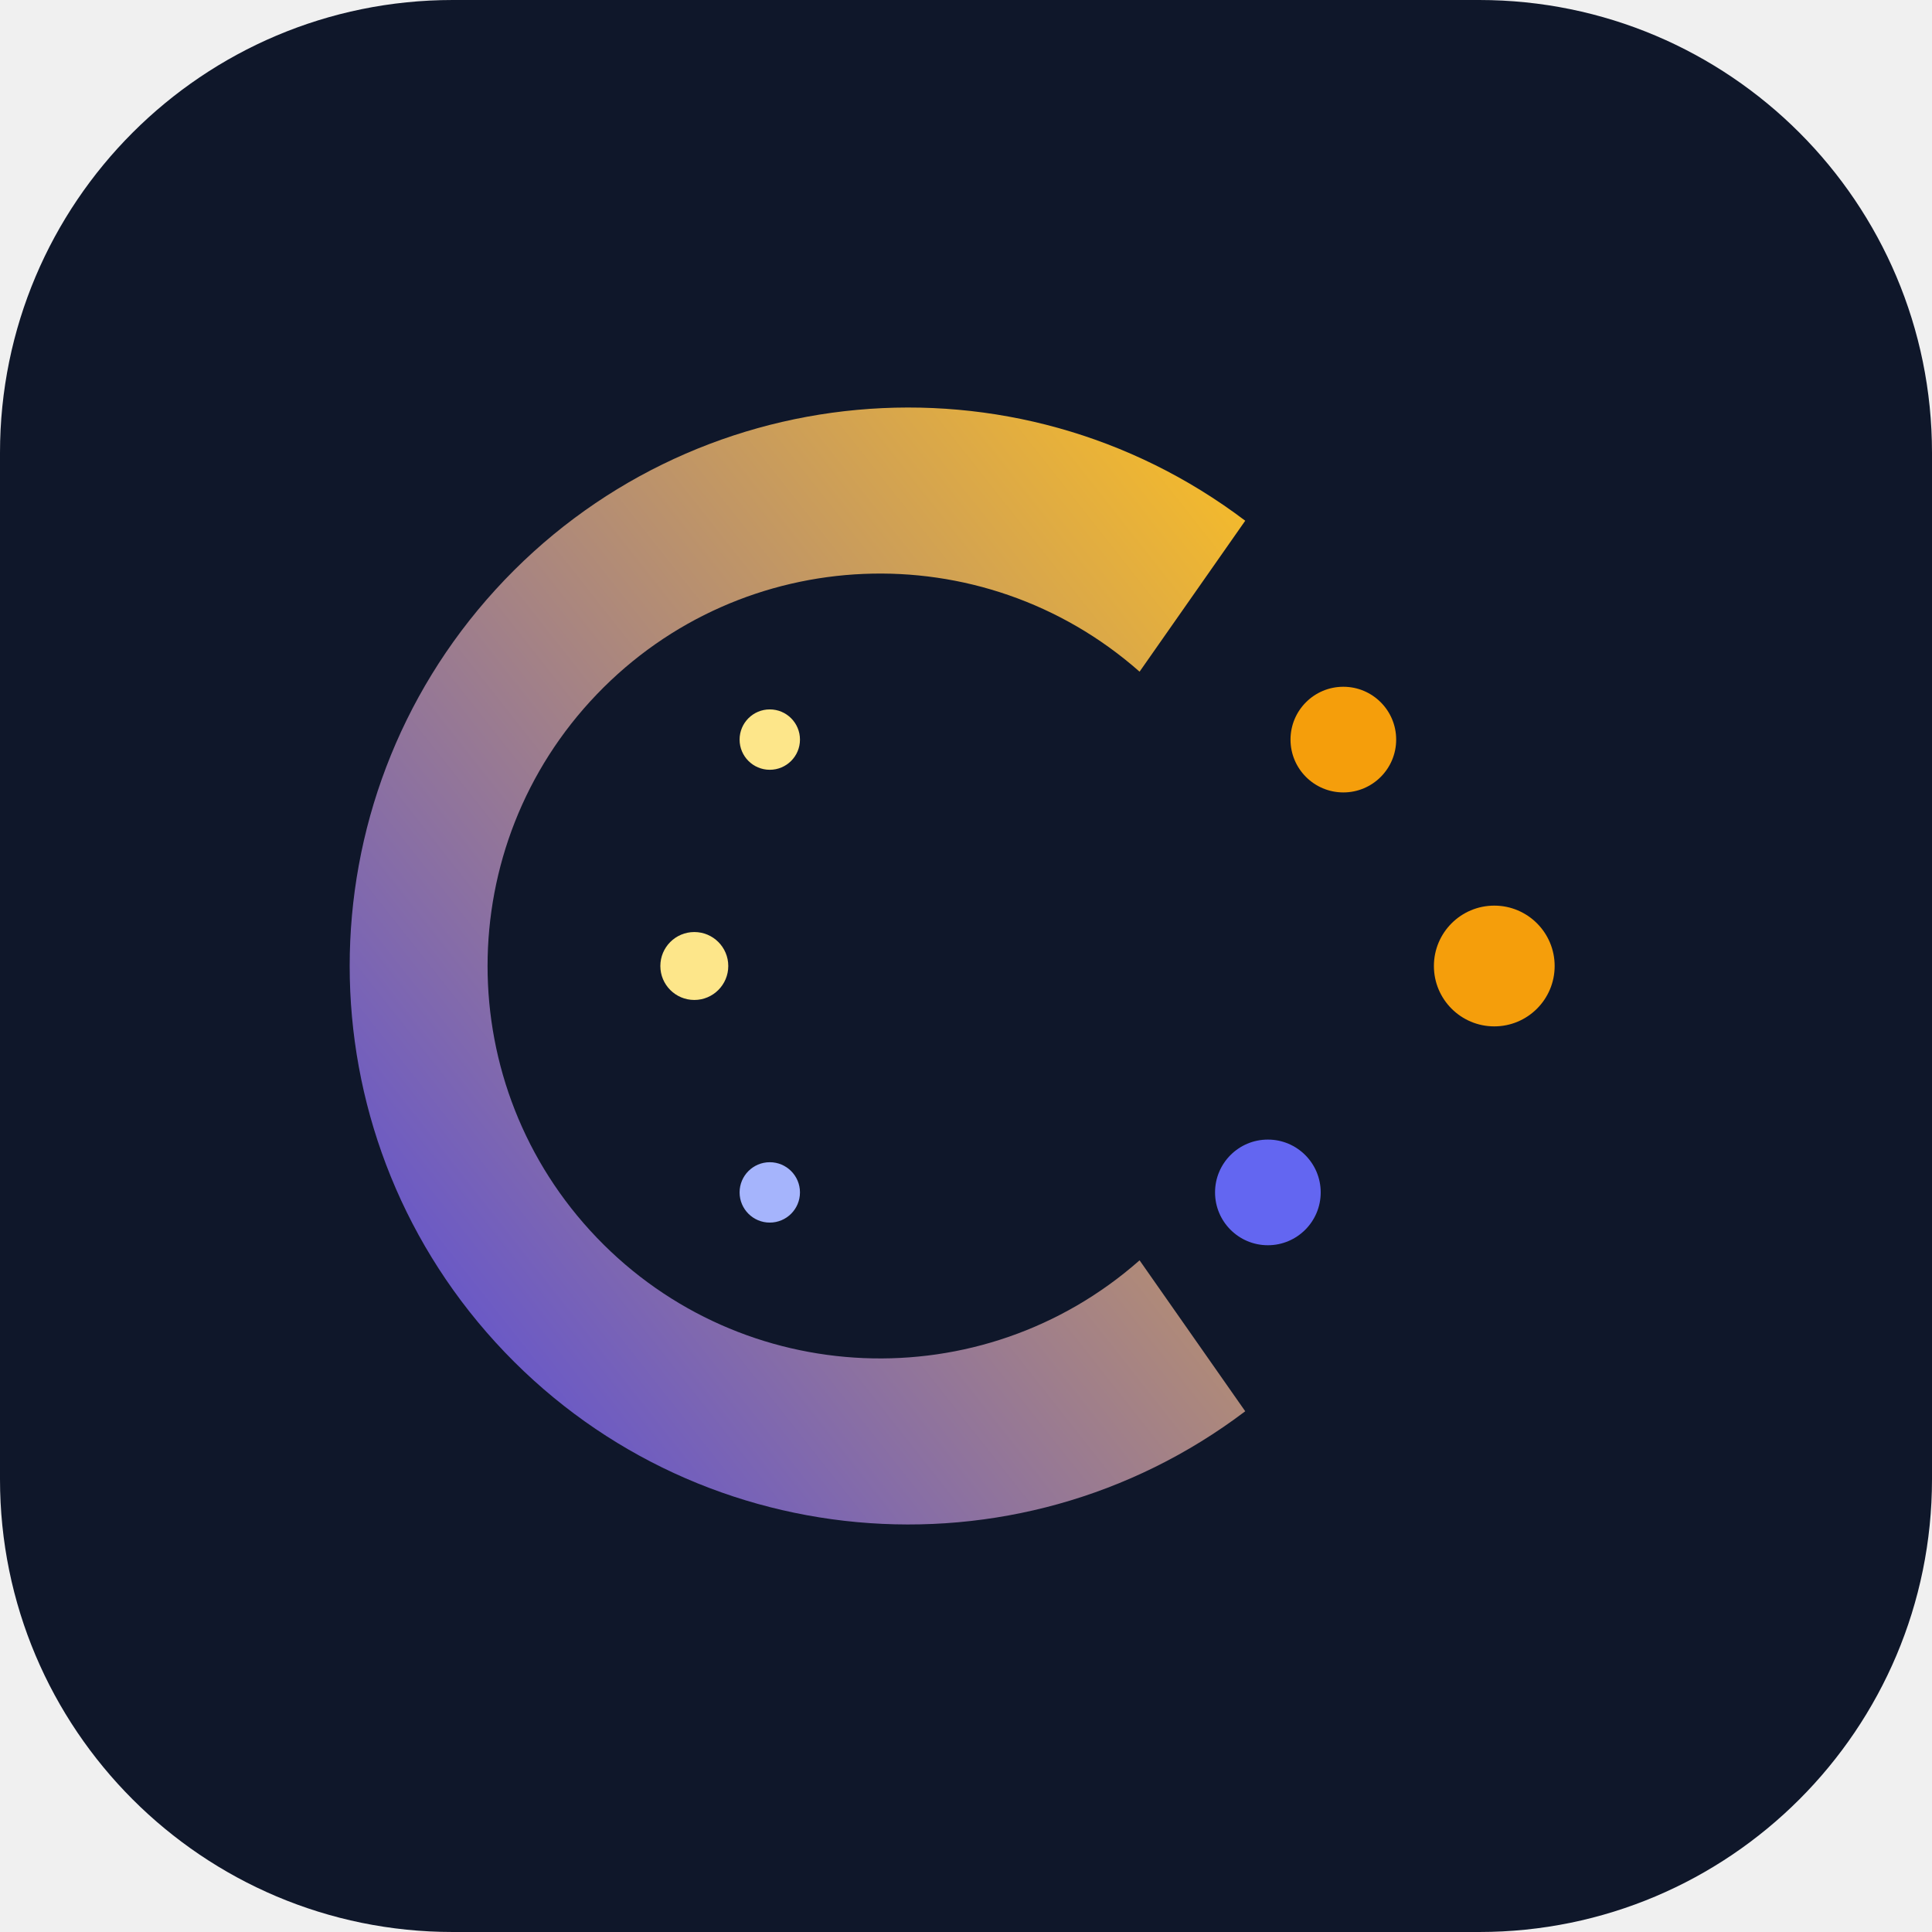
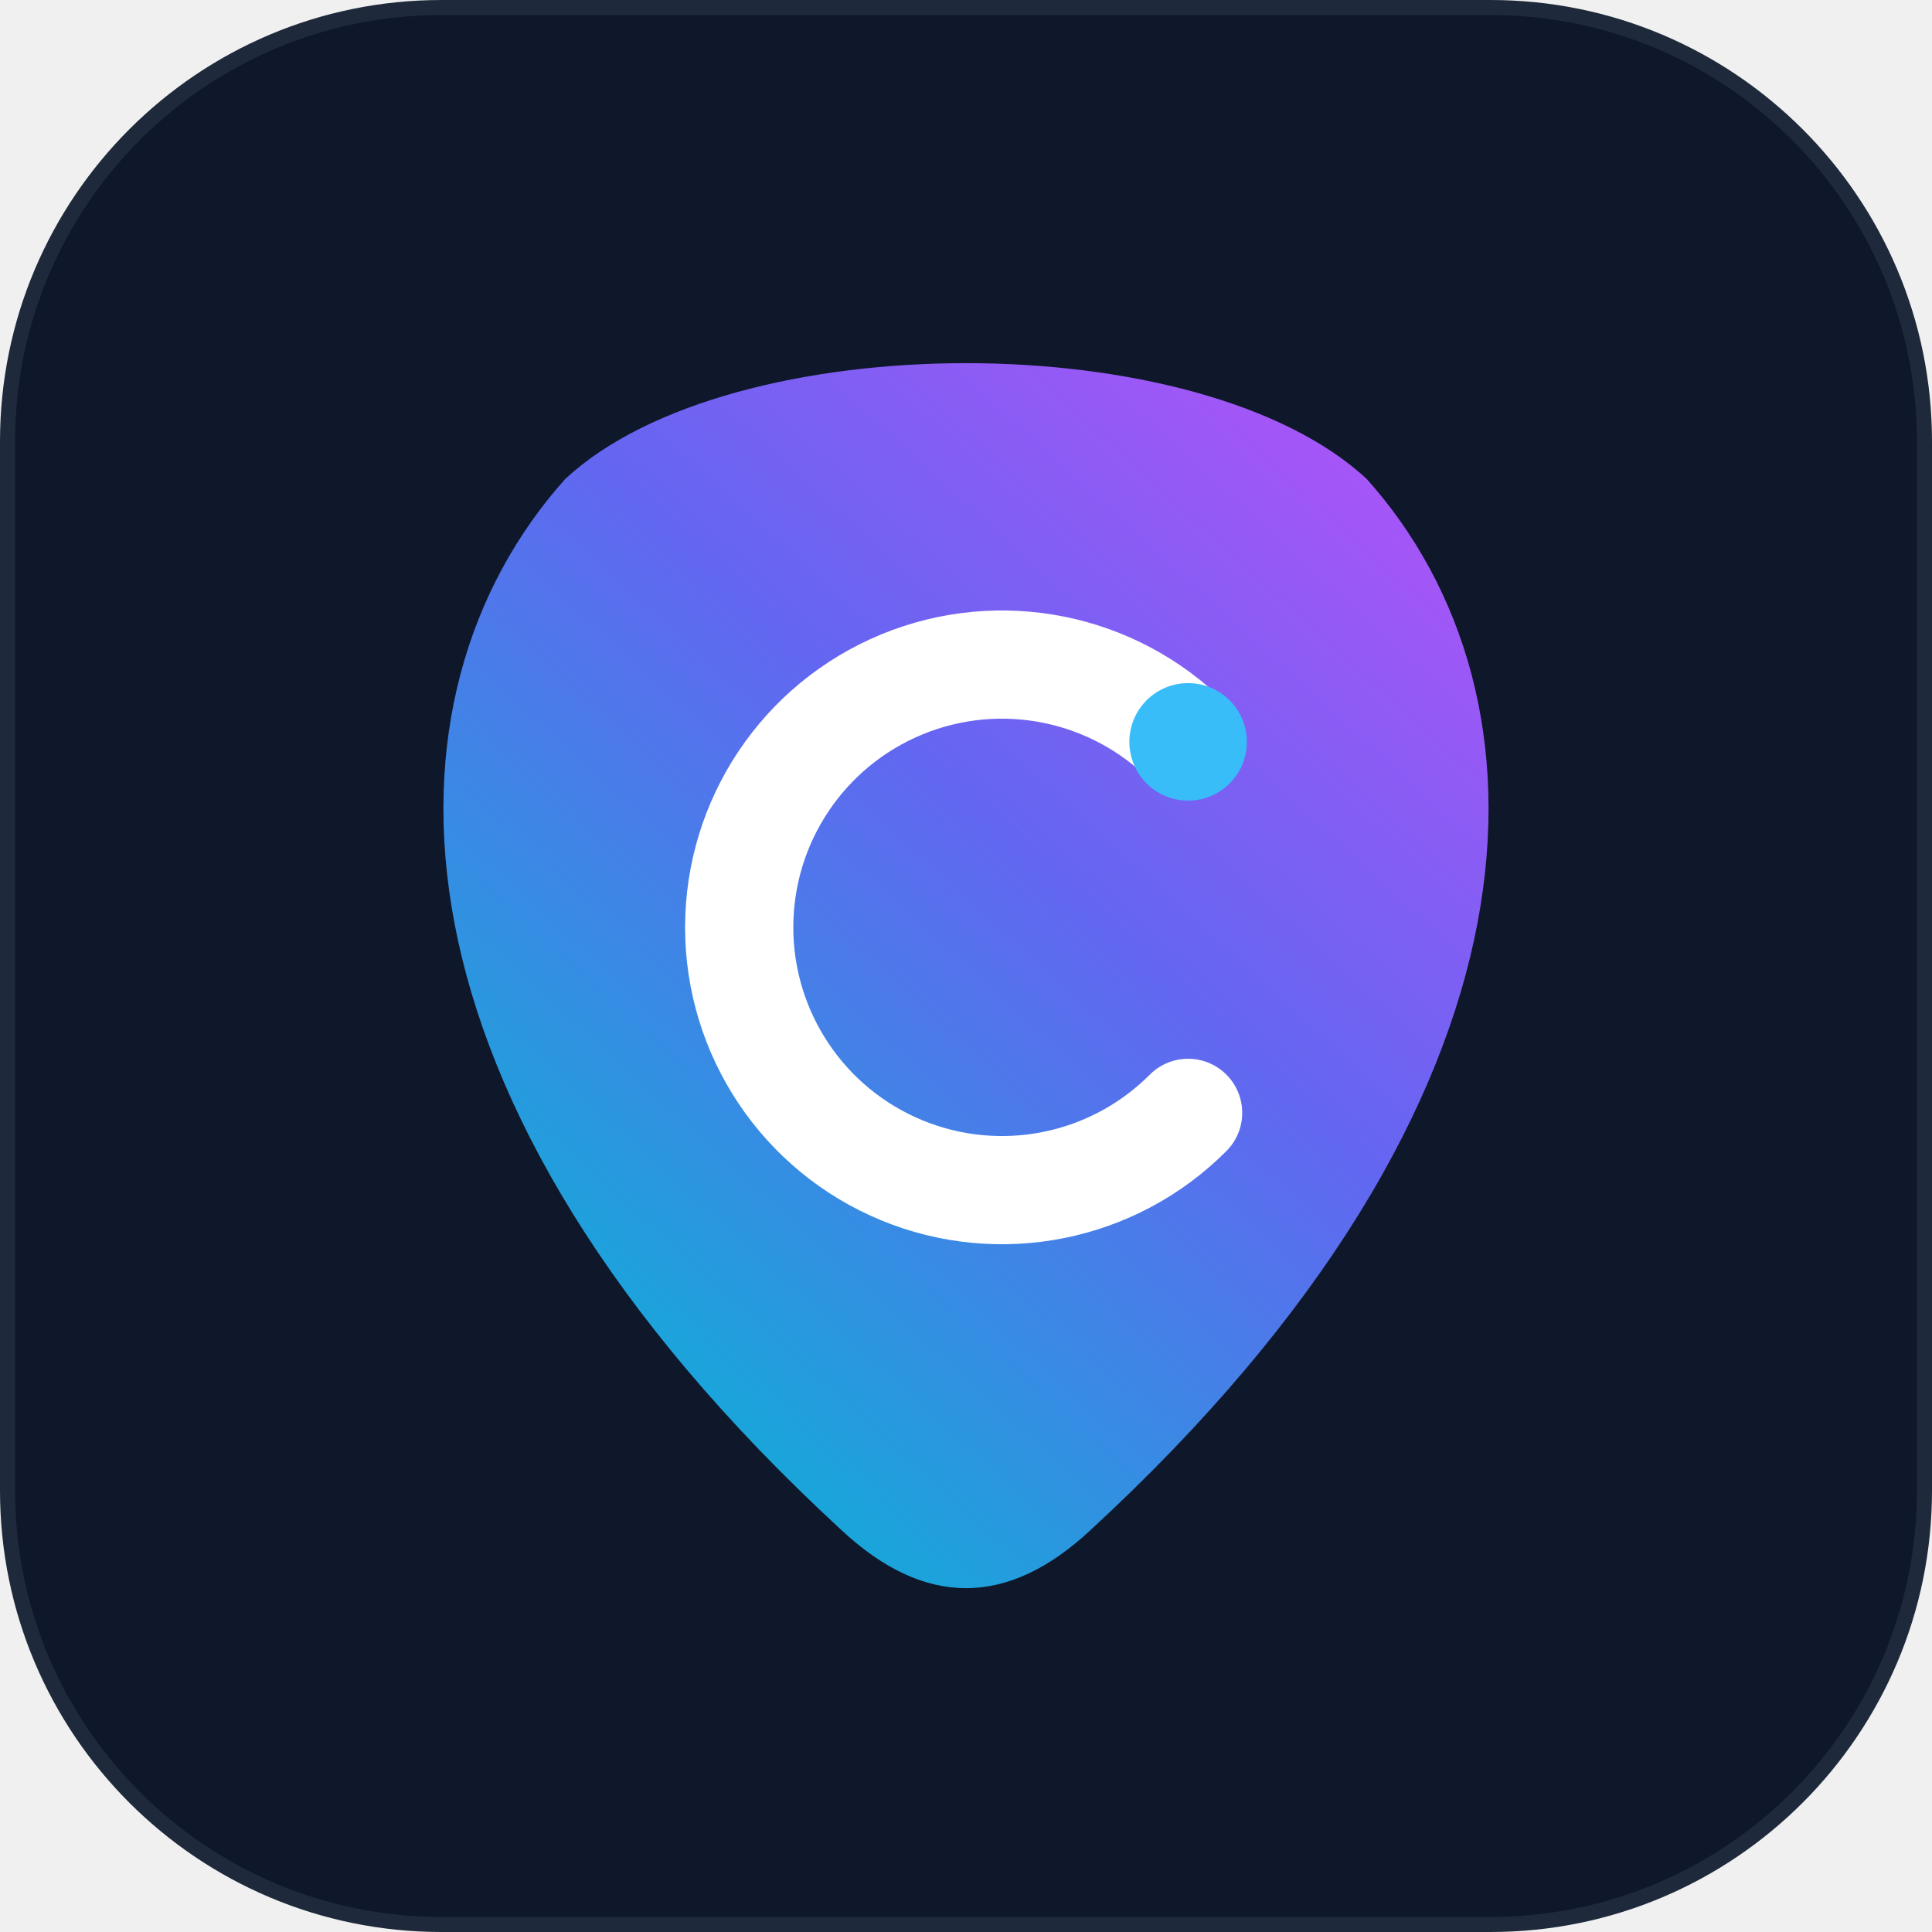
<svg xmlns="http://www.w3.org/2000/svg" viewBox="0 0 512 512" width="100%" height="100%">
  <defs>
-     <linearGradient id="cifralyIconGrad" x1="0%" y1="0%" x2="100%" y2="100%">
-       <stop offset="0%" stop-color="#F59E0B" />
-       <stop offset="48%" stop-color="#EC4899" />
-       <stop offset="100%" stop-color="#4F46E5" />
+     <linearGradient id="cifralyPickGrad" x1="15%" y1="95%" x2="85%" y2="5%">
+       <stop offset="0%" stop-color="#06B6D4" />
+       <stop offset="60%" stop-color="#6366F1" />
+       <stop offset="100%" stop-color="#A855F7" />
    </linearGradient>
-     <linearGradient id="cifralyArcGrad" x1="0%" y1="100%" x2="100%" y2="0%">
-       <stop offset="0%" stop-color="#4F46E5" />
-       <stop offset="100%" stop-color="#FBBF24" />
-     </linearGradient>
+     <linearGradient id="pickGrad2" href="#cifralyPickGrad" />
  </defs>
-   <rect width="512" height="512" rx="120" fill="#0F172A" />
-   <path d="M 330 138 A 148 148 0 1 0 330 374 L 302 334 A 104 104 0 1 1 302 178 Z" fill="url(#cifralyArcGrad)" />
-   <path d="M 204 196 L 356 196" stroke="url(#cifralyIconGrad)" stroke-width="22" stroke-linecap="round" />
-   <circle cx="356" cy="196" r="14" fill="#F59E0B" />
-   <circle cx="204" cy="196" r="8" fill="#FDE68A" />
-   <path d="M 184 256 L 396 256" stroke="url(#cifralyIconGrad)" stroke-width="24" stroke-linecap="round" />
-   <circle cx="396" cy="256" r="16" fill="#F59E0B" />
-   <circle cx="184" cy="256" r="9" fill="#FDE68A" />
-   <path d="M 204 316 L 336 316" stroke="url(#cifralyIconGrad)" stroke-width="22" stroke-linecap="round" />
-   <circle cx="336" cy="316" r="14" fill="#6366F1" />
-   <circle cx="204" cy="316" r="8" fill="#A5B4FC" />
+   <rect width="508" height="508" x="2" y="2" rx="115" fill="#0F172A" stroke="#1E293B" stroke-width="4" />
+   <g transform="translate(256, 256) scale(4.0964) translate(-83, -46.5)">
+     <path d="M 57.066,15 C 67.796,5 98.2,5 108.931,15 121.451,29 121.451,55 91.047,83 85.681,88 80.316,88 74.95,83 44.546,55 44.546,29 57.066,15 Z" fill="url(#cifralyPickGrad)" style="stroke-width:0.95" />
+     <g transform="translate(23.3688,-8)">
+       <path d="m 74,40 a 17,17 0 1 0 0,24" fill="none" stroke="#ffffff" stroke-width="7" stroke-linecap="round" />
+       <circle cx="74" cy="40" r="3.8" fill="#38bdf8" />
+     </g>
+   </g>
</svg>
